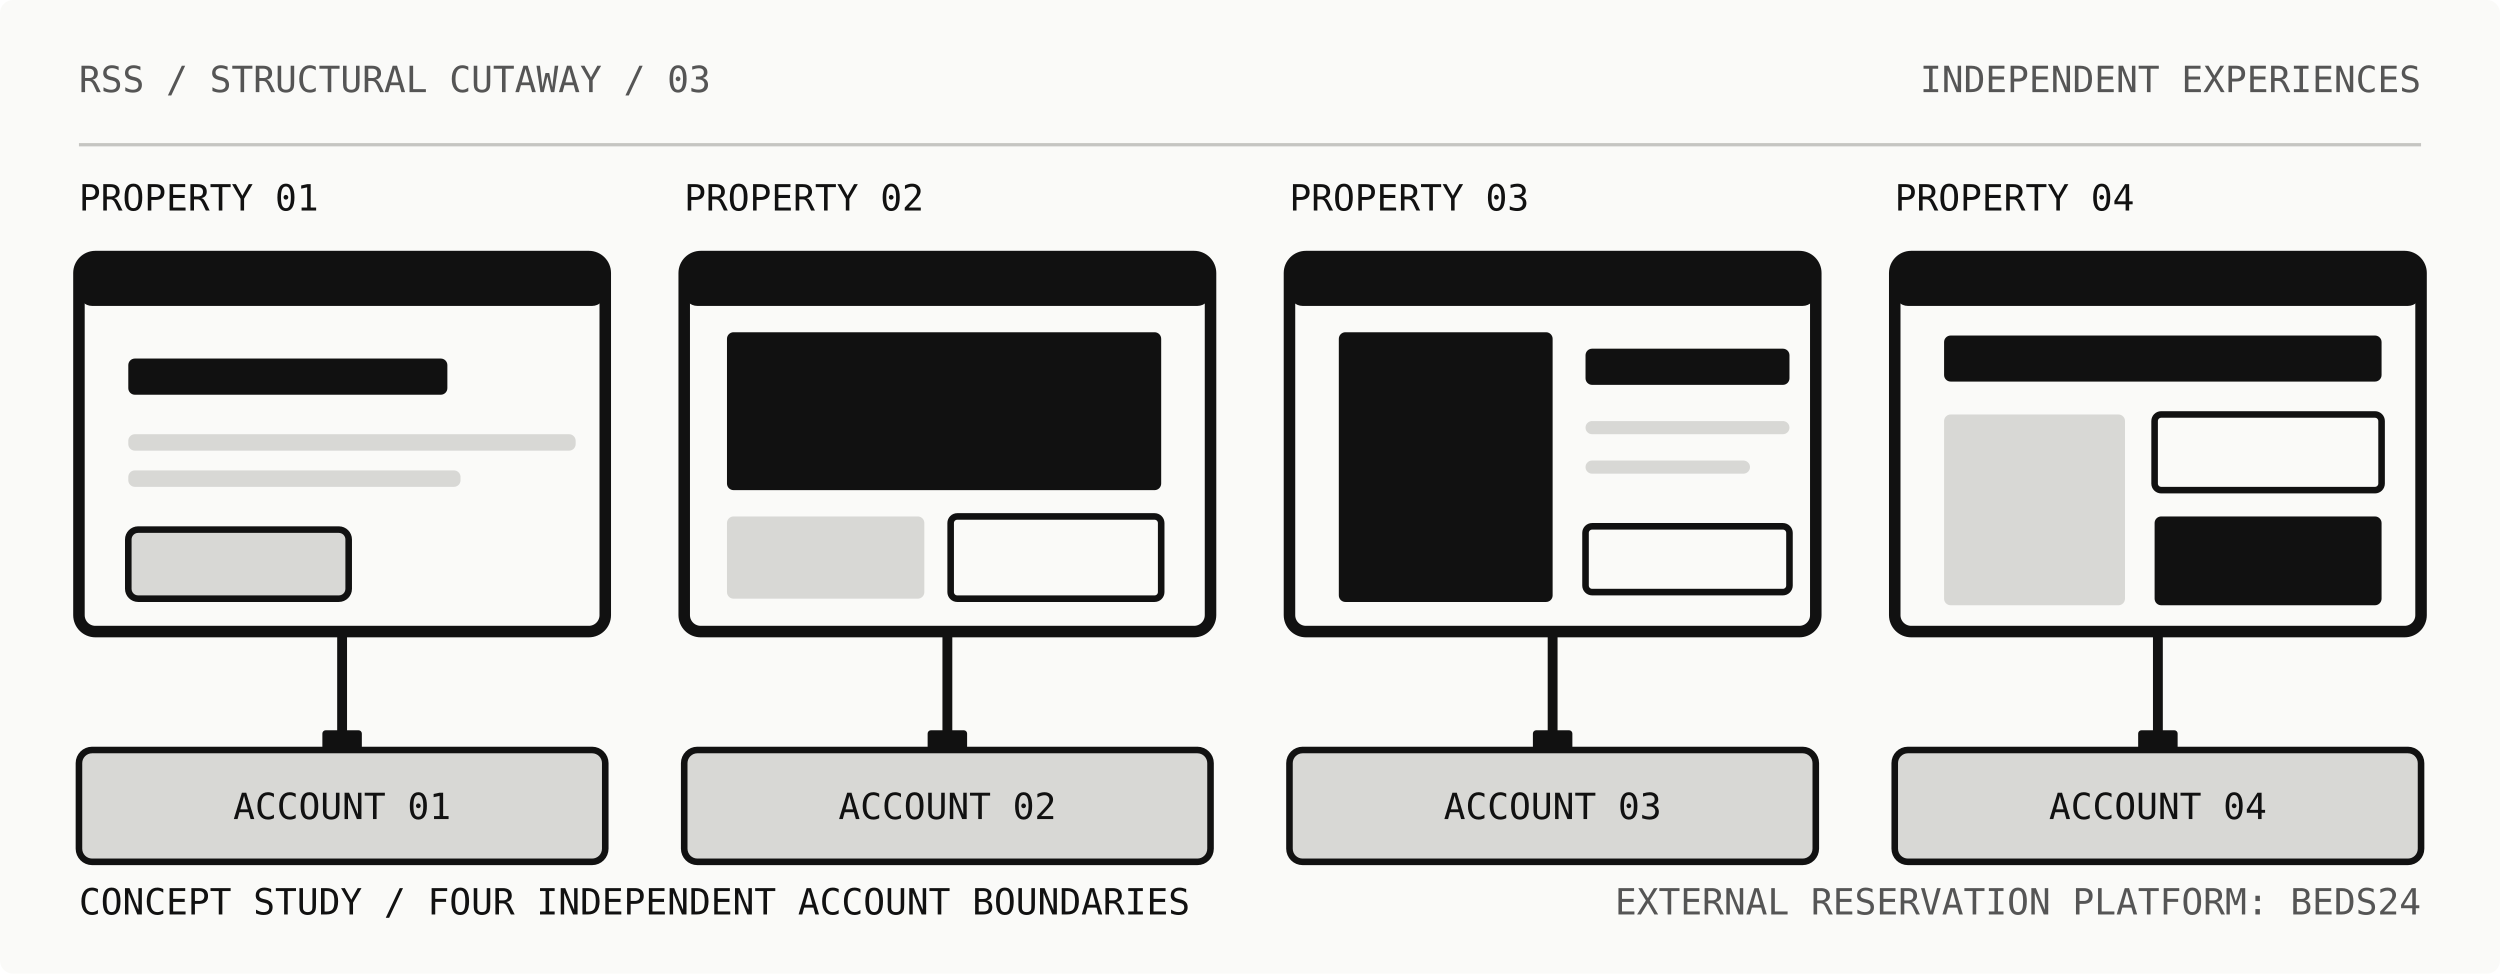
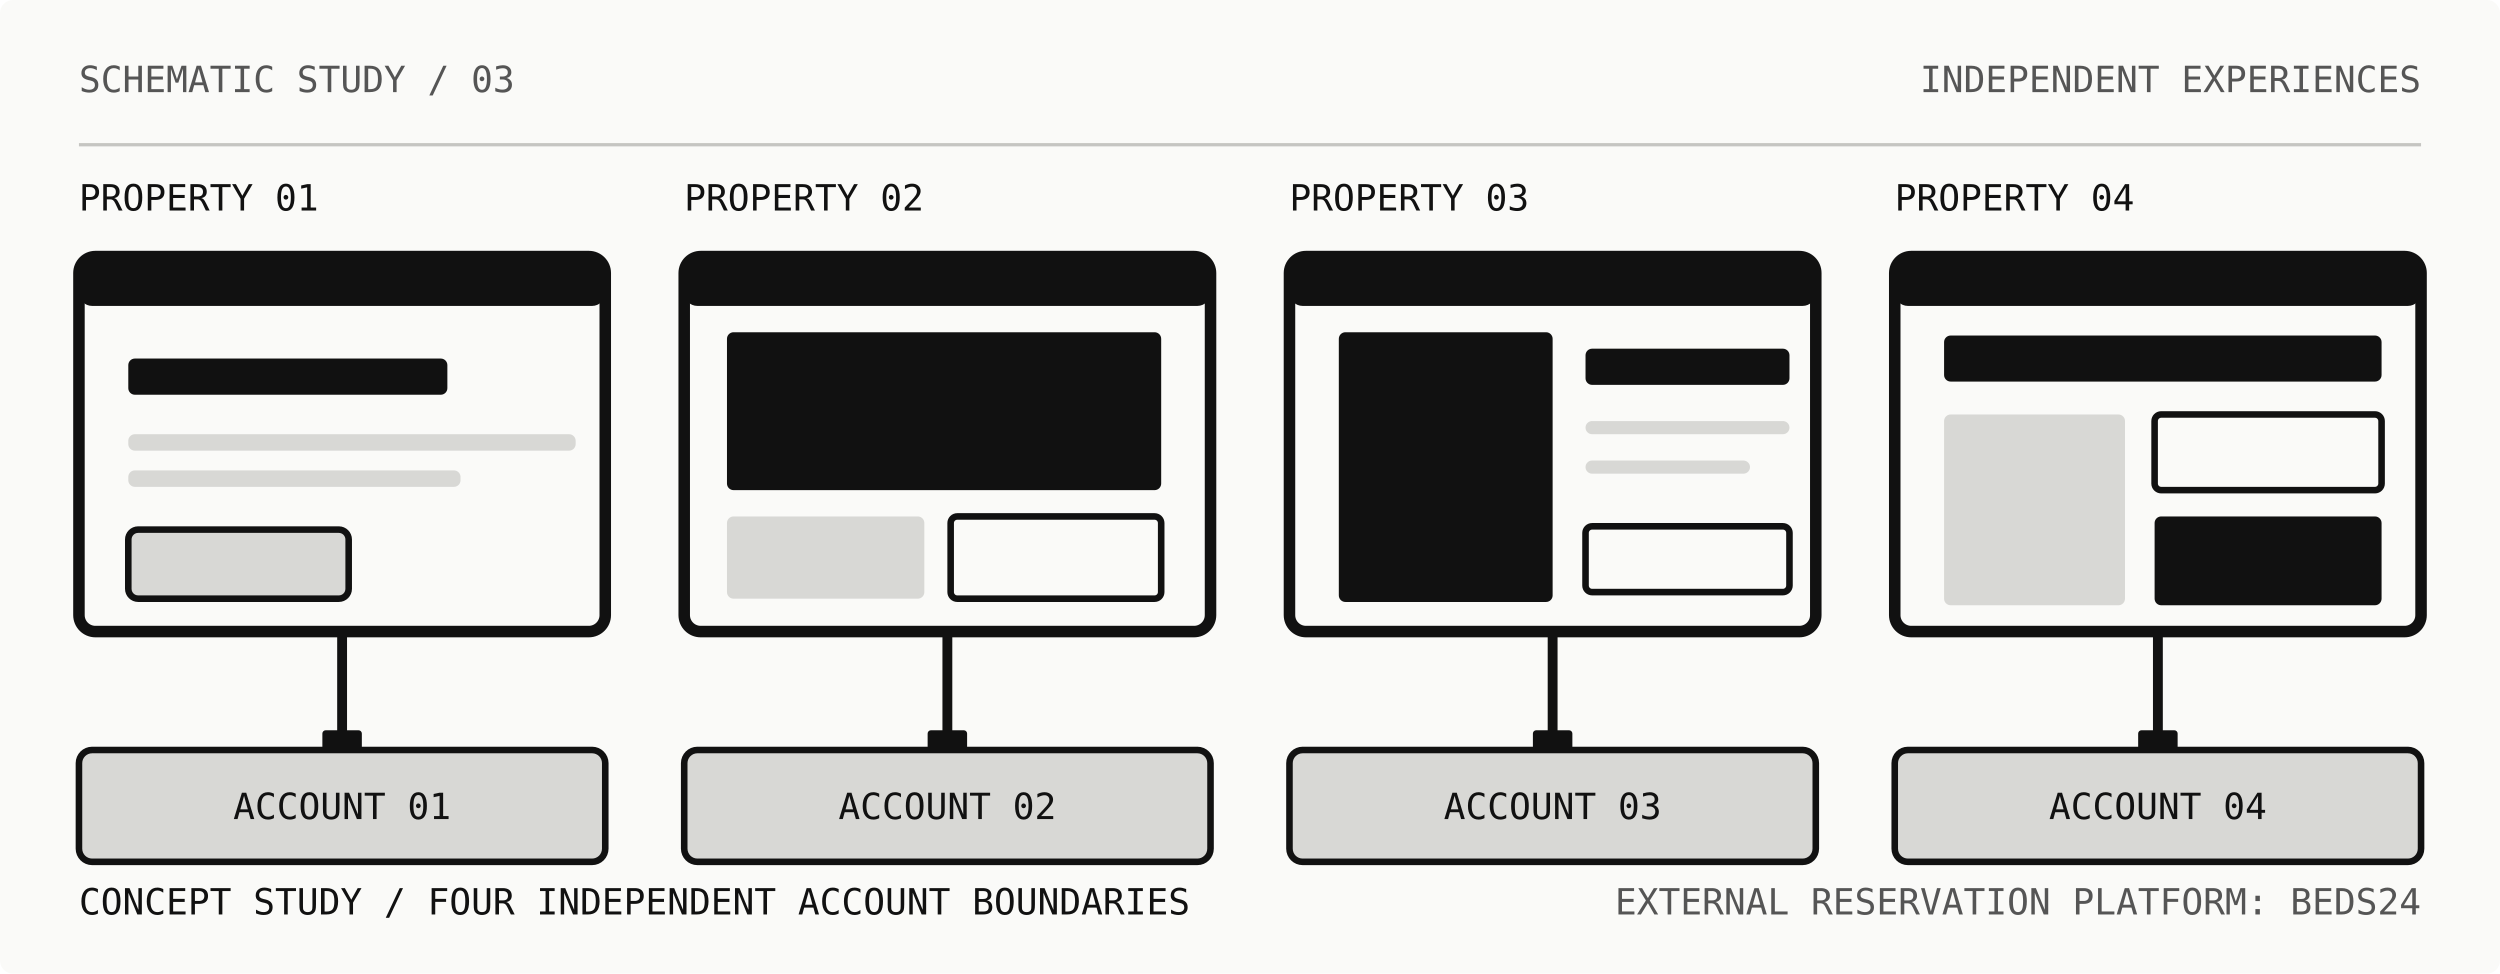
<svg xmlns="http://www.w3.org/2000/svg" viewBox="0 0 760 296" role="img" aria-labelledby="title description" data-study="independent-properties">
  <style>
    .label{font:700 13px system-ui,sans-serif;fill:#111111}
    .micro{font:500 11px ui-monospace,monospace;fill:#111111}
    .muted{font:500 11px ui-monospace,monospace;fill:#555555}
    .white{font:700 13px system-ui,sans-serif;fill:#FAFAF8}
    .guide{stroke:#C5C5C2;stroke-width:1;fill:none}
    .frame{fill:#FAFAF8;stroke:#111111;stroke-width:3.5;stroke-linejoin:round}
    .detail{fill:none;stroke:#111111;stroke-width:2;stroke-linejoin:round}
    .link{fill:none;stroke:#111111;stroke-width:3;stroke-linecap:square;stroke-linejoin:round}
    .fill{fill:#111111}
    .soft{fill:#D8D8D5}
  </style>
  <rect width="760" height="296" rx="4" fill="#FAFAF8" />
  <path d="M24 44H736" class="guide" />
-   <text x="24" y="28" class="muted">RSS / STRUCTURAL CUTAWAY / 03</text>
+   <text x="24" y="28" class="muted">SCHEMATIC STUDY / 03</text>
  <text x="736" y="28" class="muted" text-anchor="end">INDEPENDENT EXPERIENCES</text>
  <text x="24" y="64" class="micro">PROPERTY 01</text>
  <rect x="24" y="78" width="160" height="114" rx="5" class="frame" />
  <rect x="24" y="78" width="160" height="15" rx="4" class="fill" />
  <rect x="39" y="109" width="97" height="11" rx="2" class="fill" />
  <rect x="39" y="132" width="136" height="5" rx="2" class="soft" />
  <rect x="39" y="143" width="101" height="5" rx="2" class="soft" />
  <rect x="39" y="161" width="67" height="21" rx="3" fill="#D8D8D5" stroke="#111111" stroke-width="2" />
  <path d="M104 192V228" class="link" />
  <rect x="98" y="222" width="12" height="12" rx="1" class="fill" />
  <rect x="24" y="228" width="160" height="34" rx="4" fill="#D8D8D5" stroke="#111111" stroke-width="2" />
  <text x="104" y="249" class="micro" text-anchor="middle">ACCOUNT 01</text>
  <text x="208" y="64" class="micro">PROPERTY 02</text>
  <rect x="208" y="78" width="160" height="114" rx="5" class="frame" />
  <rect x="208" y="78" width="160" height="15" rx="4" class="fill" />
  <rect x="221" y="101" width="132" height="48" rx="2" class="fill" />
  <rect x="221" y="157" width="60" height="25" rx="2" class="soft" />
  <rect x="289" y="157" width="64" height="25" rx="2" fill="#FAFAF8" stroke="#111111" stroke-width="2" />
  <path d="M288 192V228" class="link" />
  <rect x="282" y="222" width="12" height="12" rx="1" class="fill" />
  <rect x="208" y="228" width="160" height="34" rx="4" fill="#D8D8D5" stroke="#111111" stroke-width="2" />
  <text x="288" y="249" class="micro" text-anchor="middle">ACCOUNT 02</text>
  <text x="392" y="64" class="micro">PROPERTY 03</text>
  <rect x="392" y="78" width="160" height="114" rx="5" class="frame" />
  <rect x="392" y="78" width="160" height="15" rx="4" class="fill" />
  <rect x="407" y="101" width="65" height="82" rx="2" class="fill" />
  <rect x="482" y="106" width="62" height="11" rx="2" class="fill" />
  <rect x="482" y="128" width="62" height="4" rx="2" class="soft" />
  <rect x="482" y="140" width="50" height="4" rx="2" class="soft" />
  <rect x="482" y="160" width="62" height="20" rx="2" fill="#FAFAF8" stroke="#111111" stroke-width="2" />
  <path d="M472 192V228" class="link" />
  <rect x="466" y="222" width="12" height="12" rx="1" class="fill" />
  <rect x="392" y="228" width="160" height="34" rx="4" fill="#D8D8D5" stroke="#111111" stroke-width="2" />
  <text x="472" y="249" class="micro" text-anchor="middle">ACCOUNT 03</text>
  <text x="576" y="64" class="micro">PROPERTY 04</text>
  <rect x="576" y="78" width="160" height="114" rx="5" class="frame" />
  <rect x="576" y="78" width="160" height="15" rx="4" class="fill" />
  <rect x="591" y="102" width="133" height="14" rx="2" class="fill" />
  <rect x="591" y="126" width="55" height="58" rx="2" class="soft" />
  <rect x="655" y="126" width="69" height="23" rx="2" fill="#FAFAF8" stroke="#111111" stroke-width="2" />
  <rect x="655" y="157" width="69" height="27" rx="2" class="fill" />
  <path d="M656 192V228" class="link" />
  <rect x="650" y="222" width="12" height="12" rx="1" class="fill" />
  <rect x="576" y="228" width="160" height="34" rx="4" fill="#D8D8D5" stroke="#111111" stroke-width="2" />
  <text x="656" y="249" class="micro" text-anchor="middle">ACCOUNT 04</text>
  <text x="24" y="278" class="micro">CONCEPT STUDY / FOUR INDEPENDENT ACCOUNT BOUNDARIES</text>
  <text x="736" y="278" class="muted" text-anchor="end">EXTERNAL RESERVATION PLATFORM: BEDS24</text>
</svg>
